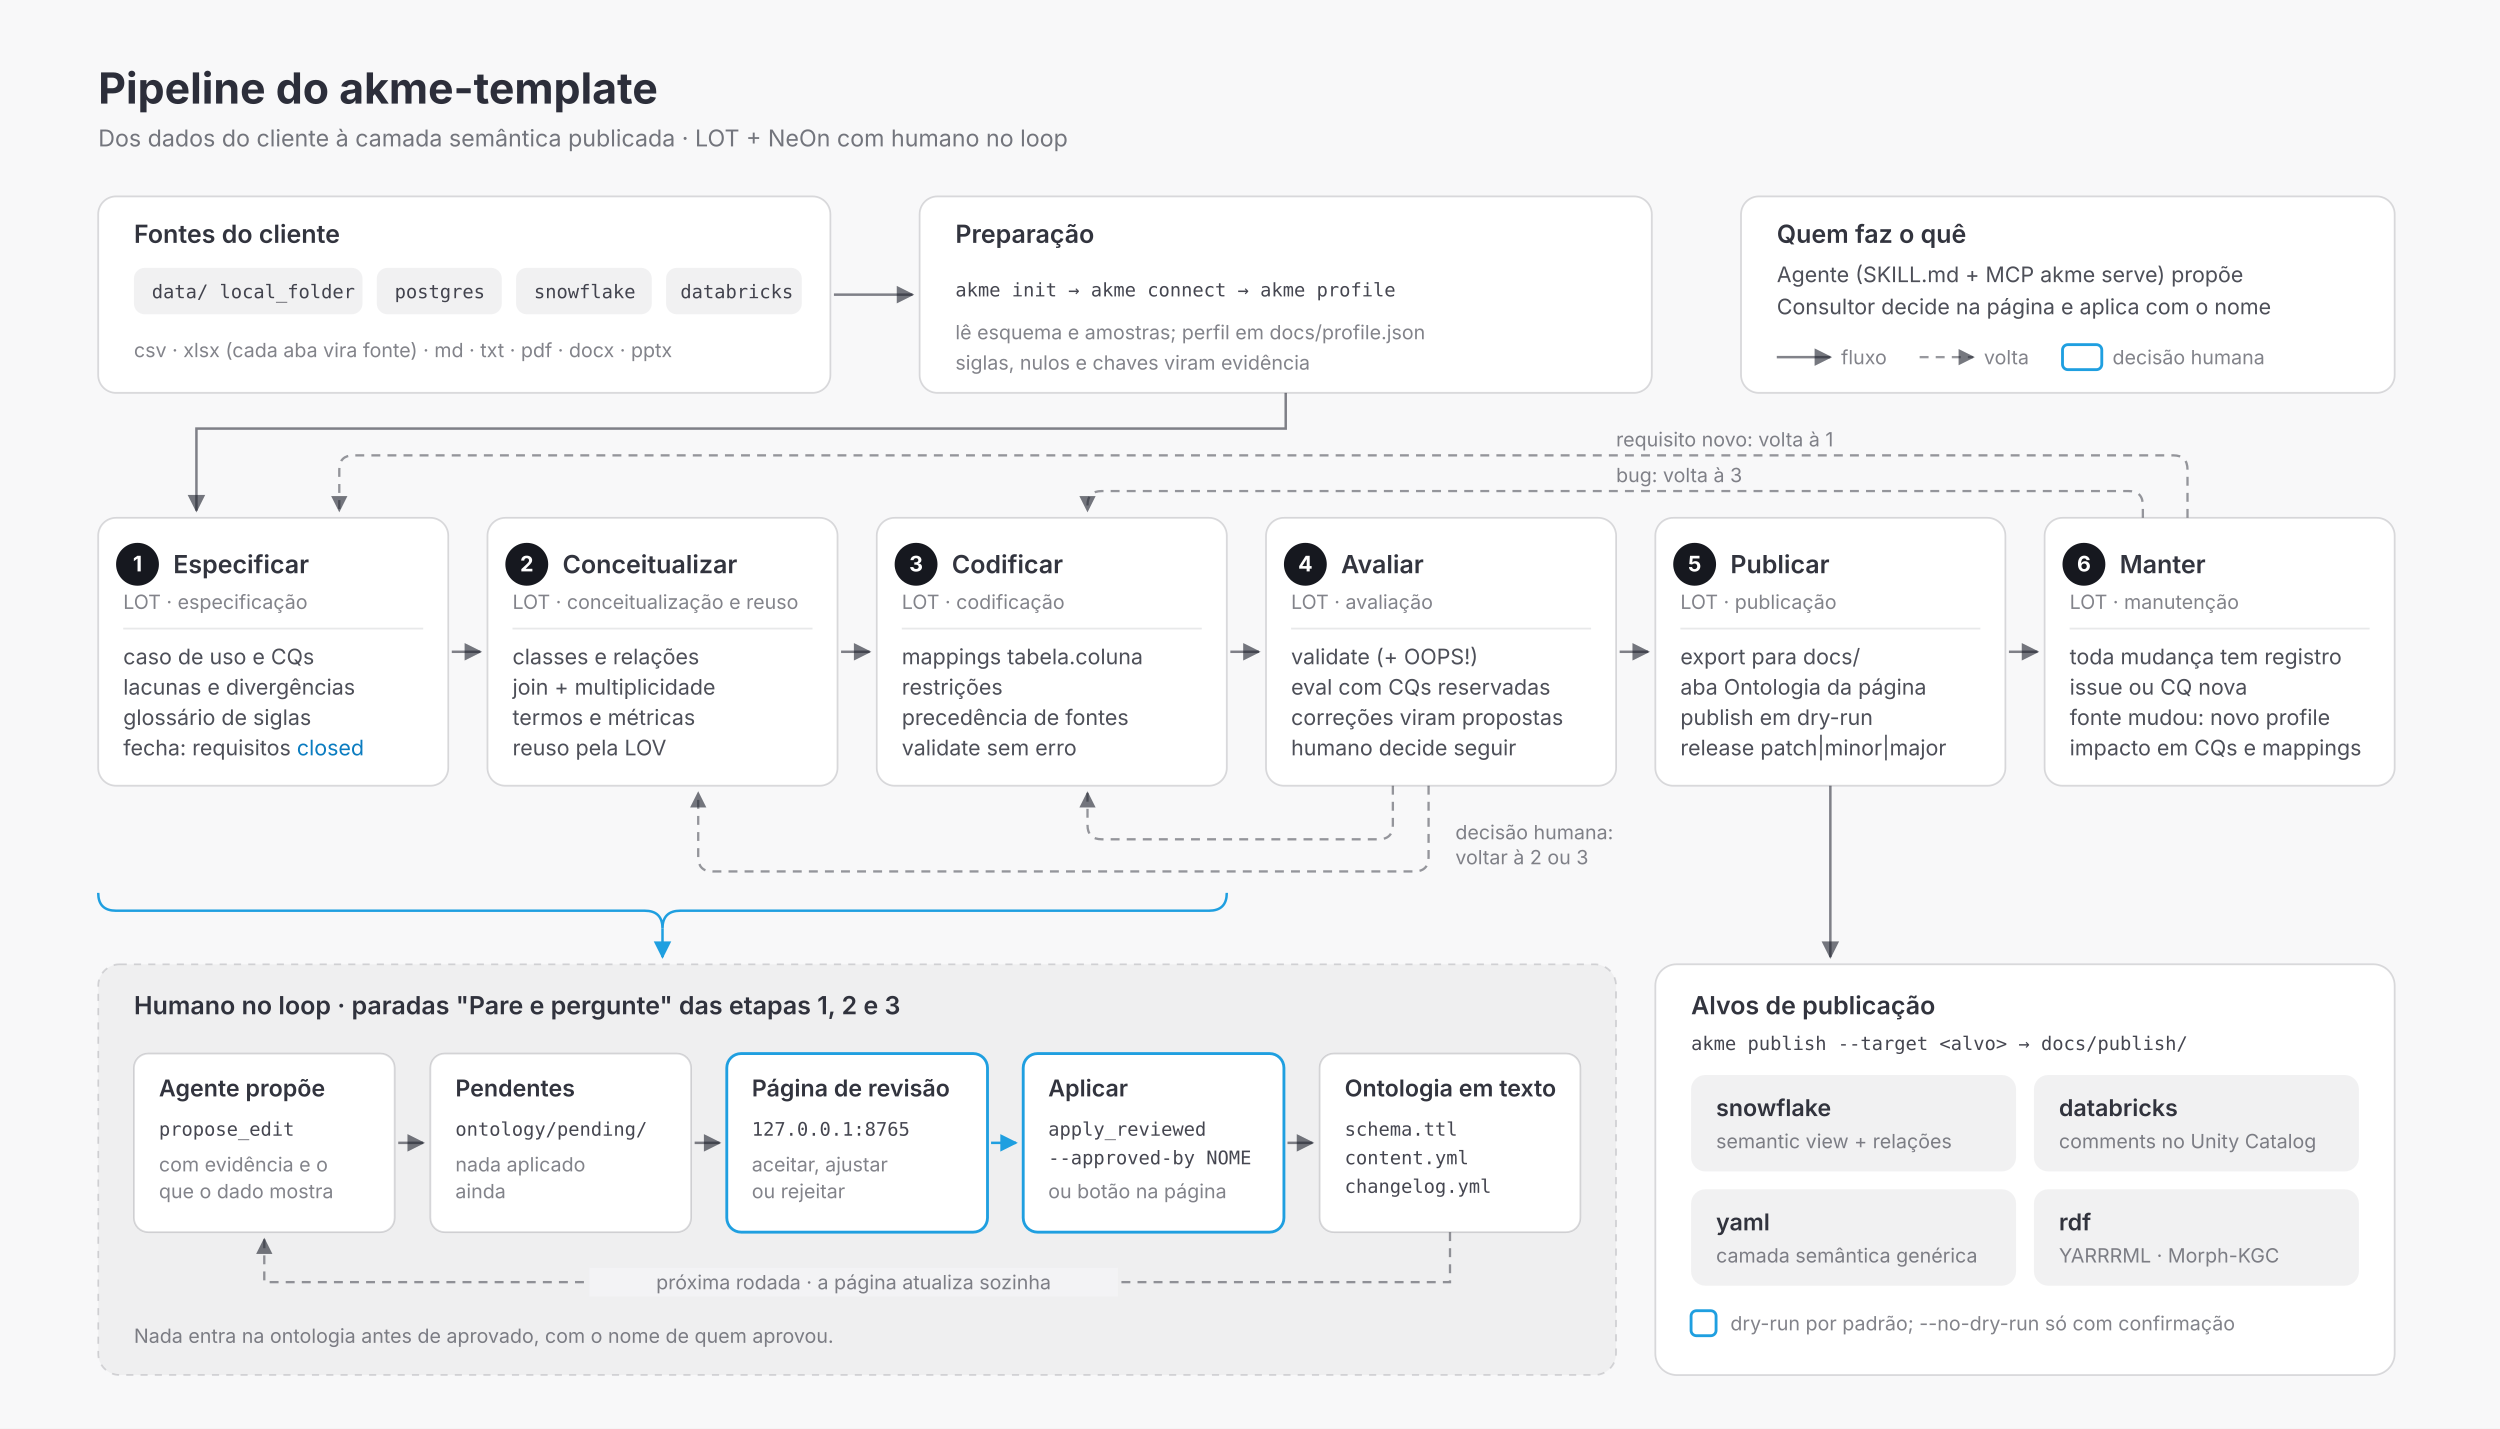
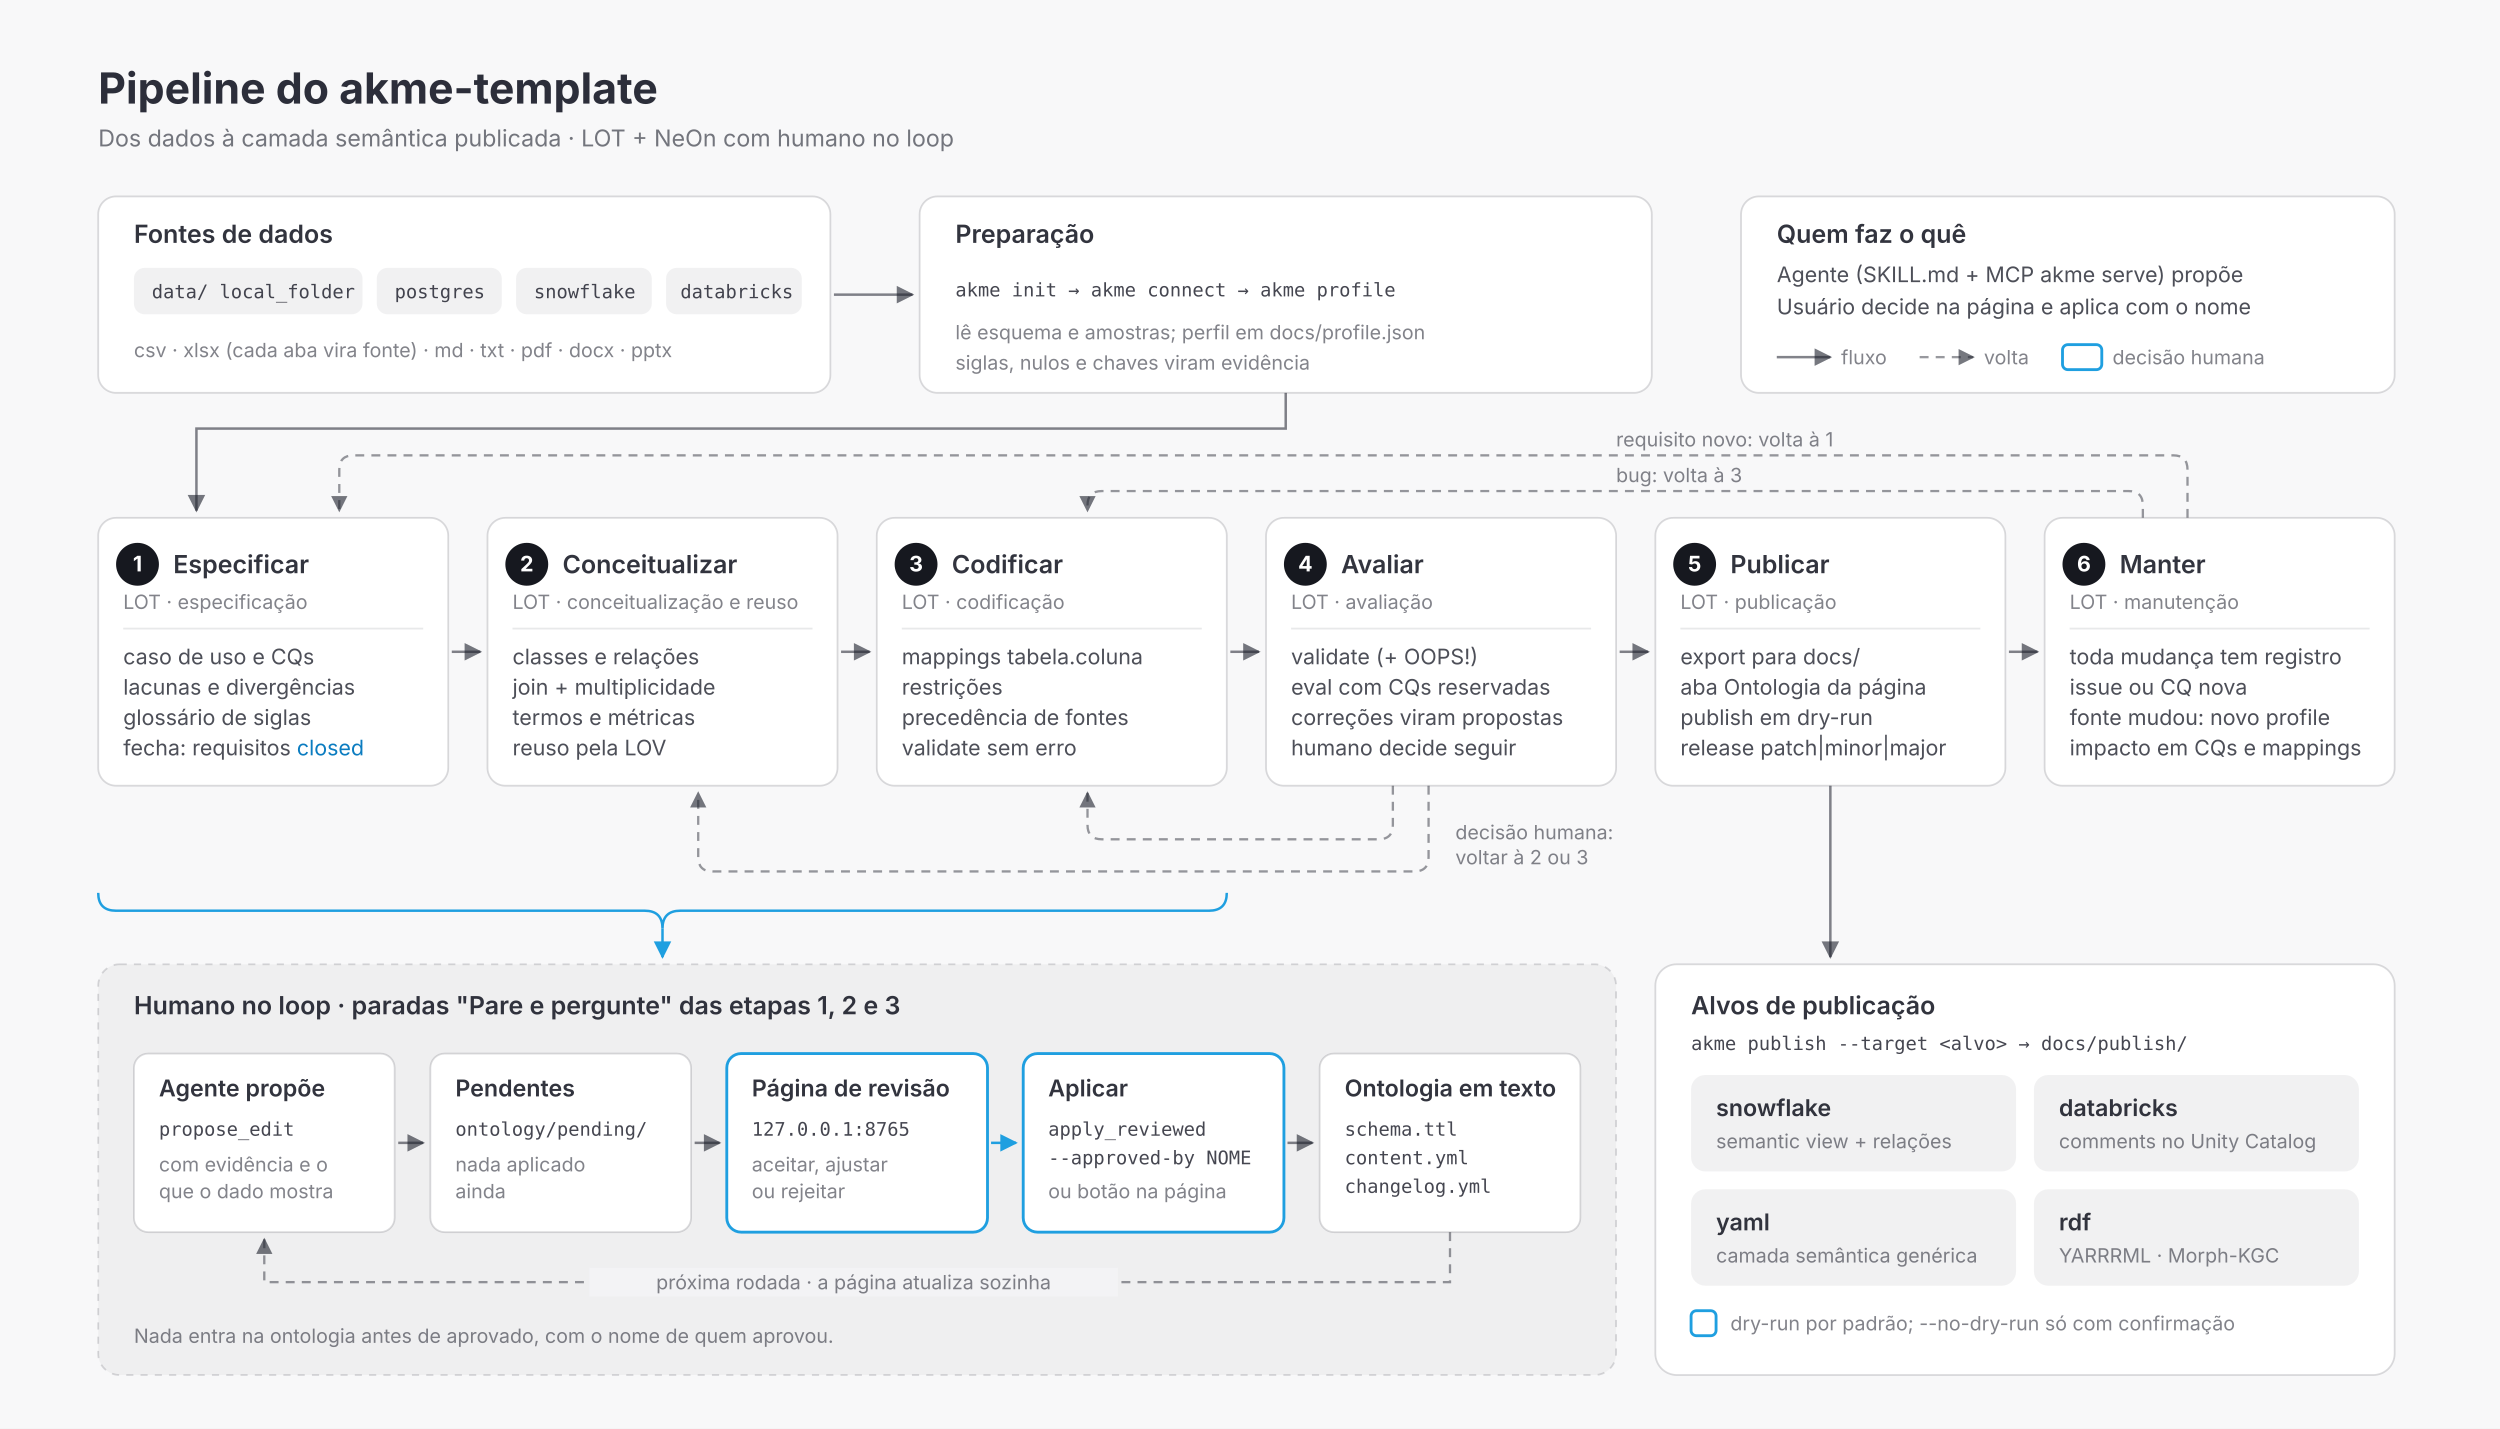
<svg xmlns="http://www.w3.org/2000/svg" viewBox="0 0 1400 800" width="1400" height="800" font-family="Inter, system-ui, -apple-system, 'Segoe UI', sans-serif">
  <defs>
    <style>
      .bg { fill: #f8f8f9; }
      .card { fill: #ffffff; stroke: rgba(28,30,42,0.16); stroke-width: 1; }
      .band { fill: rgba(28,30,42,0.04); stroke: rgba(28,30,42,0.16); stroke-width: 1; stroke-dasharray: 4 4; }
      .human { fill: #ffffff; stroke: #1f9fe0; stroke-width: 1.6; }
      .chip { fill: rgba(28,30,42,0.06); }
      .h1 { font-size: 24px; font-weight: 700; fill: rgba(28,30,42,0.92); }
      .sub { font-size: 13px; fill: rgba(28,30,42,0.6); }
      .t { font-size: 14px; font-weight: 600; fill: rgba(28,30,42,0.9); }
      .ts { font-size: 13px; font-weight: 600; fill: rgba(28,30,42,0.9); }
      .p { font-size: 12px; fill: rgba(28,30,42,0.78); }
      .s { font-size: 11px; fill: rgba(28,30,42,0.55); }
      .m { font-family: 'Roboto Mono', ui-monospace, Consolas, monospace; font-size: 10.5px; fill: rgba(28,30,42,0.82); }
      .acc { fill: #0b7cc0; }
      .num { font-size: 12px; font-weight: 700; fill: #ffffff; }
      .flow { fill: none; stroke: rgba(28,30,42,0.55); stroke-width: 1.4; }
      .back { fill: none; stroke: rgba(28,30,42,0.45); stroke-width: 1.3; stroke-dasharray: 5 4; }
      .hflow { fill: none; stroke: #1f9fe0; stroke-width: 1.4; }
      .div { stroke: rgba(28,30,42,0.10); stroke-width: 1; }
    </style>
    <marker id="a" viewBox="0 0 10 10" refX="9" refY="5" markerWidth="7" markerHeight="7" orient="auto-start-reverse">
      <path d="M0 0 L10 5 L0 10 z" fill="rgba(28,30,42,0.6)" />
    </marker>
    <marker id="ah" viewBox="0 0 10 10" refX="9" refY="5" markerWidth="7" markerHeight="7" orient="auto-start-reverse">
      <path d="M0 0 L10 5 L0 10 z" fill="#1f9fe0" />
    </marker>
  </defs>
  <rect class="bg" width="1400" height="800" />
  <text class="h1" x="55" y="58">Pipeline do akme-template</text>
-   <text class="sub" x="55" y="82">Dos dados do cliente à camada semântica publicada · LOT + NeOn com humano no loop</text>
+   <text class="sub" x="55" y="82">Dos dados à camada semântica publicada · LOT + NeOn com humano no loop</text>
  <rect class="card" x="55" y="110" width="410" height="110" rx="10" />
-   <text class="t" x="75" y="136">Fontes do cliente</text>
+   <text class="t" x="75" y="136">Fontes de dados</text>
  <rect class="chip" x="75" y="150" width="128" height="26" rx="6" />
  <text class="m" x="85" y="167">data/ local_folder</text>
  <rect class="chip" x="211" y="150" width="70" height="26" rx="6" />
  <text class="m" x="221" y="167">postgres</text>
  <rect class="chip" x="289" y="150" width="76" height="26" rx="6" />
  <text class="m" x="299" y="167">snowflake</text>
  <rect class="chip" x="373" y="150" width="76" height="26" rx="6" />
  <text class="m" x="381" y="167">databricks</text>
  <text class="s" x="75" y="200">csv · xlsx (cada aba vira fonte) · md · txt · pdf · docx · pptx</text>
  <path class="flow" d="M467 165 H511" marker-end="url(#a)" />
  <rect class="card" x="515" y="110" width="410" height="110" rx="10" />
  <text class="t" x="535" y="136">Preparação</text>
  <text class="m" x="535" y="166">akme init  →  akme connect  →  akme profile</text>
  <text class="s" x="535" y="190">lê esquema e amostras; perfil em docs/profile.json</text>
  <text class="s" x="535" y="207">siglas, nulos e chaves viram evidência</text>
  <rect class="card" x="975" y="110" width="366" height="110" rx="10" />
  <text class="t" x="995" y="136">Quem faz o quê</text>
  <text class="p" x="995" y="158">Agente (SKILL.md + MCP akme serve) propõe</text>
-   <text class="p" x="995" y="176">Consultor decide na página e aplica com o nome</text>
+   <text class="p" x="995" y="176">Usuário decide na página e aplica com o nome</text>
  <path class="flow" d="M995 200 H1025" marker-end="url(#a)" />
  <text class="s" x="1031" y="204">fluxo</text>
  <path class="back" d="M1075 200 H1105" marker-end="url(#a)" />
  <text class="s" x="1111" y="204">volta</text>
  <rect class="human" x="1155" y="193" width="22" height="14" rx="3" />
  <text class="s" x="1183" y="204">decisão humana</text>
  <path class="flow" d="M720 220 V240 H110 V286" marker-end="url(#a)" />
  <path class="back" d="M1225 290 V263 Q1225 255 1217 255 H198 Q190 255 190 263 V286" marker-end="url(#a)" />
  <text class="s" x="905" y="250">requisito novo: volta à 1</text>
  <path class="back" d="M1200 290 V283 Q1200 275 1192 275 H617 Q609 275 609 283 V286" marker-end="url(#a)" />
  <text class="s" x="905" y="270">bug: volta à 3</text>
  <g>
    <rect class="card" x="55" y="290" width="196" height="150" rx="10" />
    <circle cx="77" cy="316" r="12" fill="#16181f" />
    <text class="num" x="77" y="320" text-anchor="middle">1</text>
    <text class="t" x="97" y="321">Especificar</text>
    <text class="s" x="69" y="341">LOT · especificação</text>
    <line class="div" x1="69" y1="352" x2="237" y2="352" />
    <text class="p" x="69" y="372">caso de uso e CQs</text>
    <text class="p" x="69" y="389">lacunas e divergências</text>
    <text class="p" x="69" y="406">glossário de siglas</text>
    <text class="p" x="69" y="423">fecha: requisitos <tspan class="acc">closed</tspan>
    </text>
  </g>
  <path class="flow" d="M253 365 H269" marker-end="url(#a)" />
  <g>
    <rect class="card" x="273" y="290" width="196" height="150" rx="10" />
    <circle cx="295" cy="316" r="12" fill="#16181f" />
    <text class="num" x="295" y="320" text-anchor="middle">2</text>
    <text class="t" x="315" y="321">Conceitualizar</text>
    <text class="s" x="287" y="341">LOT · conceitualização e reuso</text>
    <line class="div" x1="287" y1="352" x2="455" y2="352" />
    <text class="p" x="287" y="372">classes e relações</text>
    <text class="p" x="287" y="389">join + multiplicidade</text>
    <text class="p" x="287" y="406">termos e métricas</text>
    <text class="p" x="287" y="423">reuso pela LOV</text>
  </g>
  <path class="flow" d="M471 365 H487" marker-end="url(#a)" />
  <g>
    <rect class="card" x="491" y="290" width="196" height="150" rx="10" />
    <circle cx="513" cy="316" r="12" fill="#16181f" />
    <text class="num" x="513" y="320" text-anchor="middle">3</text>
    <text class="t" x="533" y="321">Codificar</text>
    <text class="s" x="505" y="341">LOT · codificação</text>
    <line class="div" x1="505" y1="352" x2="673" y2="352" />
    <text class="p" x="505" y="372">mappings tabela.coluna</text>
    <text class="p" x="505" y="389">restrições</text>
    <text class="p" x="505" y="406">precedência de fontes</text>
    <text class="p" x="505" y="423">validate sem erro</text>
  </g>
  <path class="flow" d="M689 365 H705" marker-end="url(#a)" />
  <g>
    <rect class="card" x="709" y="290" width="196" height="150" rx="10" />
    <circle cx="731" cy="316" r="12" fill="#16181f" />
    <text class="num" x="731" y="320" text-anchor="middle">4</text>
    <text class="t" x="751" y="321">Avaliar</text>
    <text class="s" x="723" y="341">LOT · avaliação</text>
    <line class="div" x1="723" y1="352" x2="891" y2="352" />
    <text class="p" x="723" y="372">validate (+ OOPS!)</text>
    <text class="p" x="723" y="389">eval com CQs reservadas</text>
    <text class="p" x="723" y="406">correções viram propostas</text>
    <text class="p" x="723" y="423">humano decide seguir</text>
  </g>
  <path class="flow" d="M907 365 H923" marker-end="url(#a)" />
  <g>
    <rect class="card" x="927" y="290" width="196" height="150" rx="10" />
    <circle cx="949" cy="316" r="12" fill="#16181f" />
    <text class="num" x="949" y="320" text-anchor="middle">5</text>
    <text class="t" x="969" y="321">Publicar</text>
    <text class="s" x="941" y="341">LOT · publicação</text>
    <line class="div" x1="941" y1="352" x2="1109" y2="352" />
    <text class="p" x="941" y="372">export para docs/</text>
    <text class="p" x="941" y="389">aba Ontologia da página</text>
    <text class="p" x="941" y="406">publish em dry-run</text>
    <text class="p" x="941" y="423">release patch|minor|major</text>
  </g>
  <path class="flow" d="M1125 365 H1141" marker-end="url(#a)" />
  <g>
    <rect class="card" x="1145" y="290" width="196" height="150" rx="10" />
    <circle cx="1167" cy="316" r="12" fill="#16181f" />
    <text class="num" x="1167" y="320" text-anchor="middle">6</text>
    <text class="t" x="1187" y="321">Manter</text>
    <text class="s" x="1159" y="341">LOT · manutenção</text>
    <line class="div" x1="1159" y1="352" x2="1327" y2="352" />
    <text class="p" x="1159" y="372">toda mudança tem registro</text>
    <text class="p" x="1159" y="389">issue ou CQ nova</text>
    <text class="p" x="1159" y="406">fonte mudou: novo profile</text>
    <text class="p" x="1159" y="423">impacto em CQs e mappings</text>
  </g>
  <path class="back" d="M780 440 V462 Q780 470 772 470 H617 Q609 470 609 462 V444" marker-end="url(#a)" />
  <path class="back" d="M800 440 V480 Q800 488 792 488 H399 Q391 488 391 480 V444" marker-end="url(#a)" />
  <text class="s" x="815" y="470">decisão humana:</text>
  <text class="s" x="815" y="484">voltar à 2 ou 3</text>
  <path class="hflow" d="M55 500 Q55 510 65 510 H361 Q371 510 371 520 Q371 510 381 510 H677 Q687 510 687 500" />
  <path class="hflow" d="M371 520 V536" marker-end="url(#ah)" />
  <rect class="band" x="55" y="540" width="850" height="230" rx="12" />
  <text class="t" x="75" y="568">Humano no loop · paradas "Pare e pergunte" das etapas 1, 2 e 3</text>
  <rect class="card" x="75" y="590" width="146" height="100" rx="8" />
  <text class="ts" x="89" y="614">Agente propõe</text>
  <text class="m" x="89" y="636">propose_edit</text>
  <text class="s" x="89" y="656">com evidência e o</text>
  <text class="s" x="89" y="671">que o dado mostra</text>
  <path class="flow" d="M223 640 H237" marker-end="url(#a)" />
  <rect class="card" x="241" y="590" width="146" height="100" rx="8" />
  <text class="ts" x="255" y="614">Pendentes</text>
  <text class="m" x="255" y="636">ontology/pending/</text>
  <text class="s" x="255" y="656">nada aplicado</text>
  <text class="s" x="255" y="671">ainda</text>
  <path class="flow" d="M389 640 H403" marker-end="url(#a)" />
  <rect class="human" x="407" y="590" width="146" height="100" rx="8" />
  <text class="ts" x="421" y="614">Página de revisão</text>
  <text class="m" x="421" y="636">127.0.0.1:8765</text>
  <text class="s" x="421" y="656">aceitar, ajustar</text>
  <text class="s" x="421" y="671">ou rejeitar</text>
  <path class="hflow" d="M555 640 H569" marker-end="url(#ah)" />
  <rect class="human" x="573" y="590" width="146" height="100" rx="8" />
  <text class="ts" x="587" y="614">Aplicar</text>
  <text class="m" x="587" y="636">apply_reviewed</text>
  <text class="m" x="587" y="652">--approved-by NOME</text>
  <text class="s" x="587" y="671">ou botão na página</text>
  <path class="flow" d="M721 640 H735" marker-end="url(#a)" />
  <rect class="card" x="739" y="590" width="146" height="100" rx="8" />
  <text class="ts" x="753" y="614">Ontologia em texto</text>
  <text class="m" x="753" y="636">schema.ttl</text>
  <text class="m" x="753" y="652">content.yml</text>
  <text class="m" x="753" y="668">changelog.yml</text>
  <path class="back" d="M812 690 V718 H148 V694" marker-end="url(#a)" />
  <rect x="330" y="710" width="296" height="16" fill="#f3f3f5" />
  <text class="s" x="478" y="722" text-anchor="middle">próxima rodada · a página atualiza sozinha</text>
  <text class="s" x="75" y="752">Nada entra na ontologia antes de aprovado, com o nome de quem aprovou.</text>
  <path class="flow" d="M1025 440 V536" marker-end="url(#a)" />
  <rect class="card" x="927" y="540" width="414" height="230" rx="12" />
  <text class="t" x="947" y="568">Alvos de publicação</text>
  <text class="m" x="947" y="588">akme publish --target &lt;alvo&gt; → docs/publish/</text>
  <rect class="chip" x="947" y="602" width="182" height="54" rx="8" />
  <text class="ts" x="961" y="625">snowflake</text>
  <text class="s" x="961" y="643">semantic view + relações</text>
  <rect class="chip" x="1139" y="602" width="182" height="54" rx="8" />
  <text class="ts" x="1153" y="625">databricks</text>
  <text class="s" x="1153" y="643">comments no Unity Catalog</text>
  <rect class="chip" x="947" y="666" width="182" height="54" rx="8" />
  <text class="ts" x="961" y="689">yaml</text>
  <text class="s" x="961" y="707">camada semântica genérica</text>
  <rect class="chip" x="1139" y="666" width="182" height="54" rx="8" />
  <text class="ts" x="1153" y="689">rdf</text>
  <text class="s" x="1153" y="707">YARRRML · Morph-KGC</text>
  <rect class="human" x="947" y="734" width="14" height="14" rx="3" />
  <text class="s" x="969" y="745">dry-run por padrão; --no-dry-run só com confirmação</text>
</svg>
